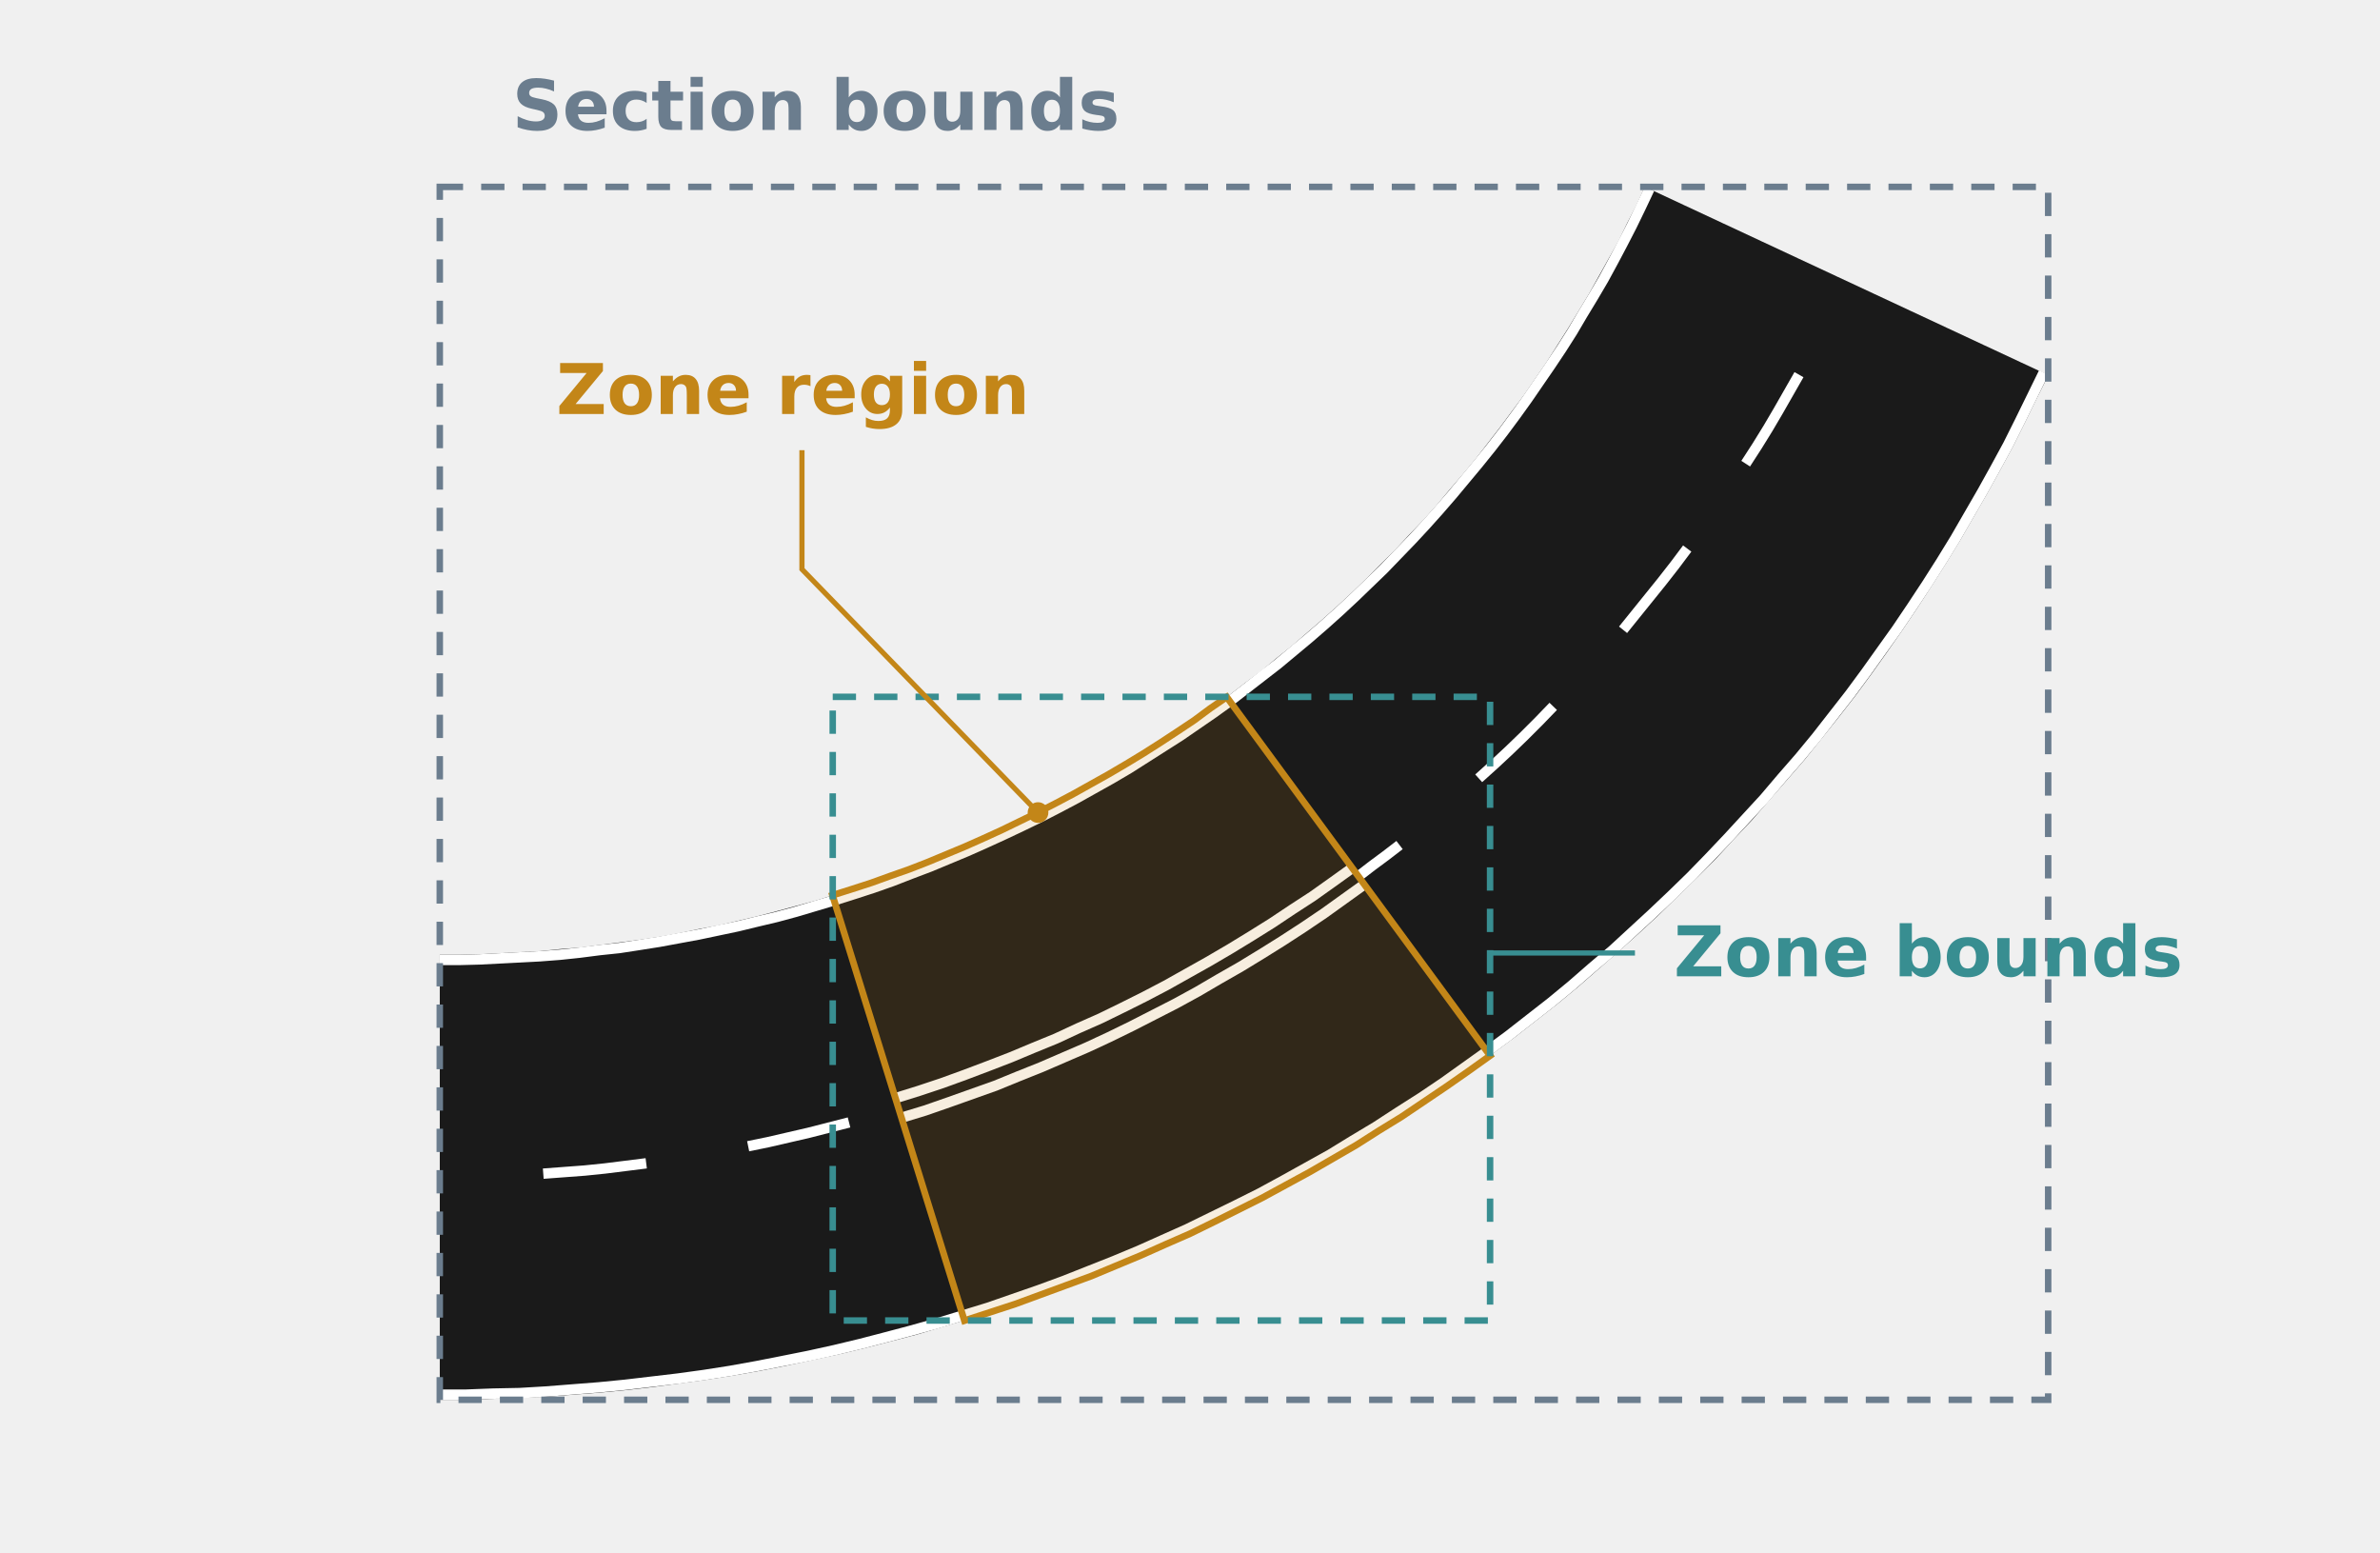
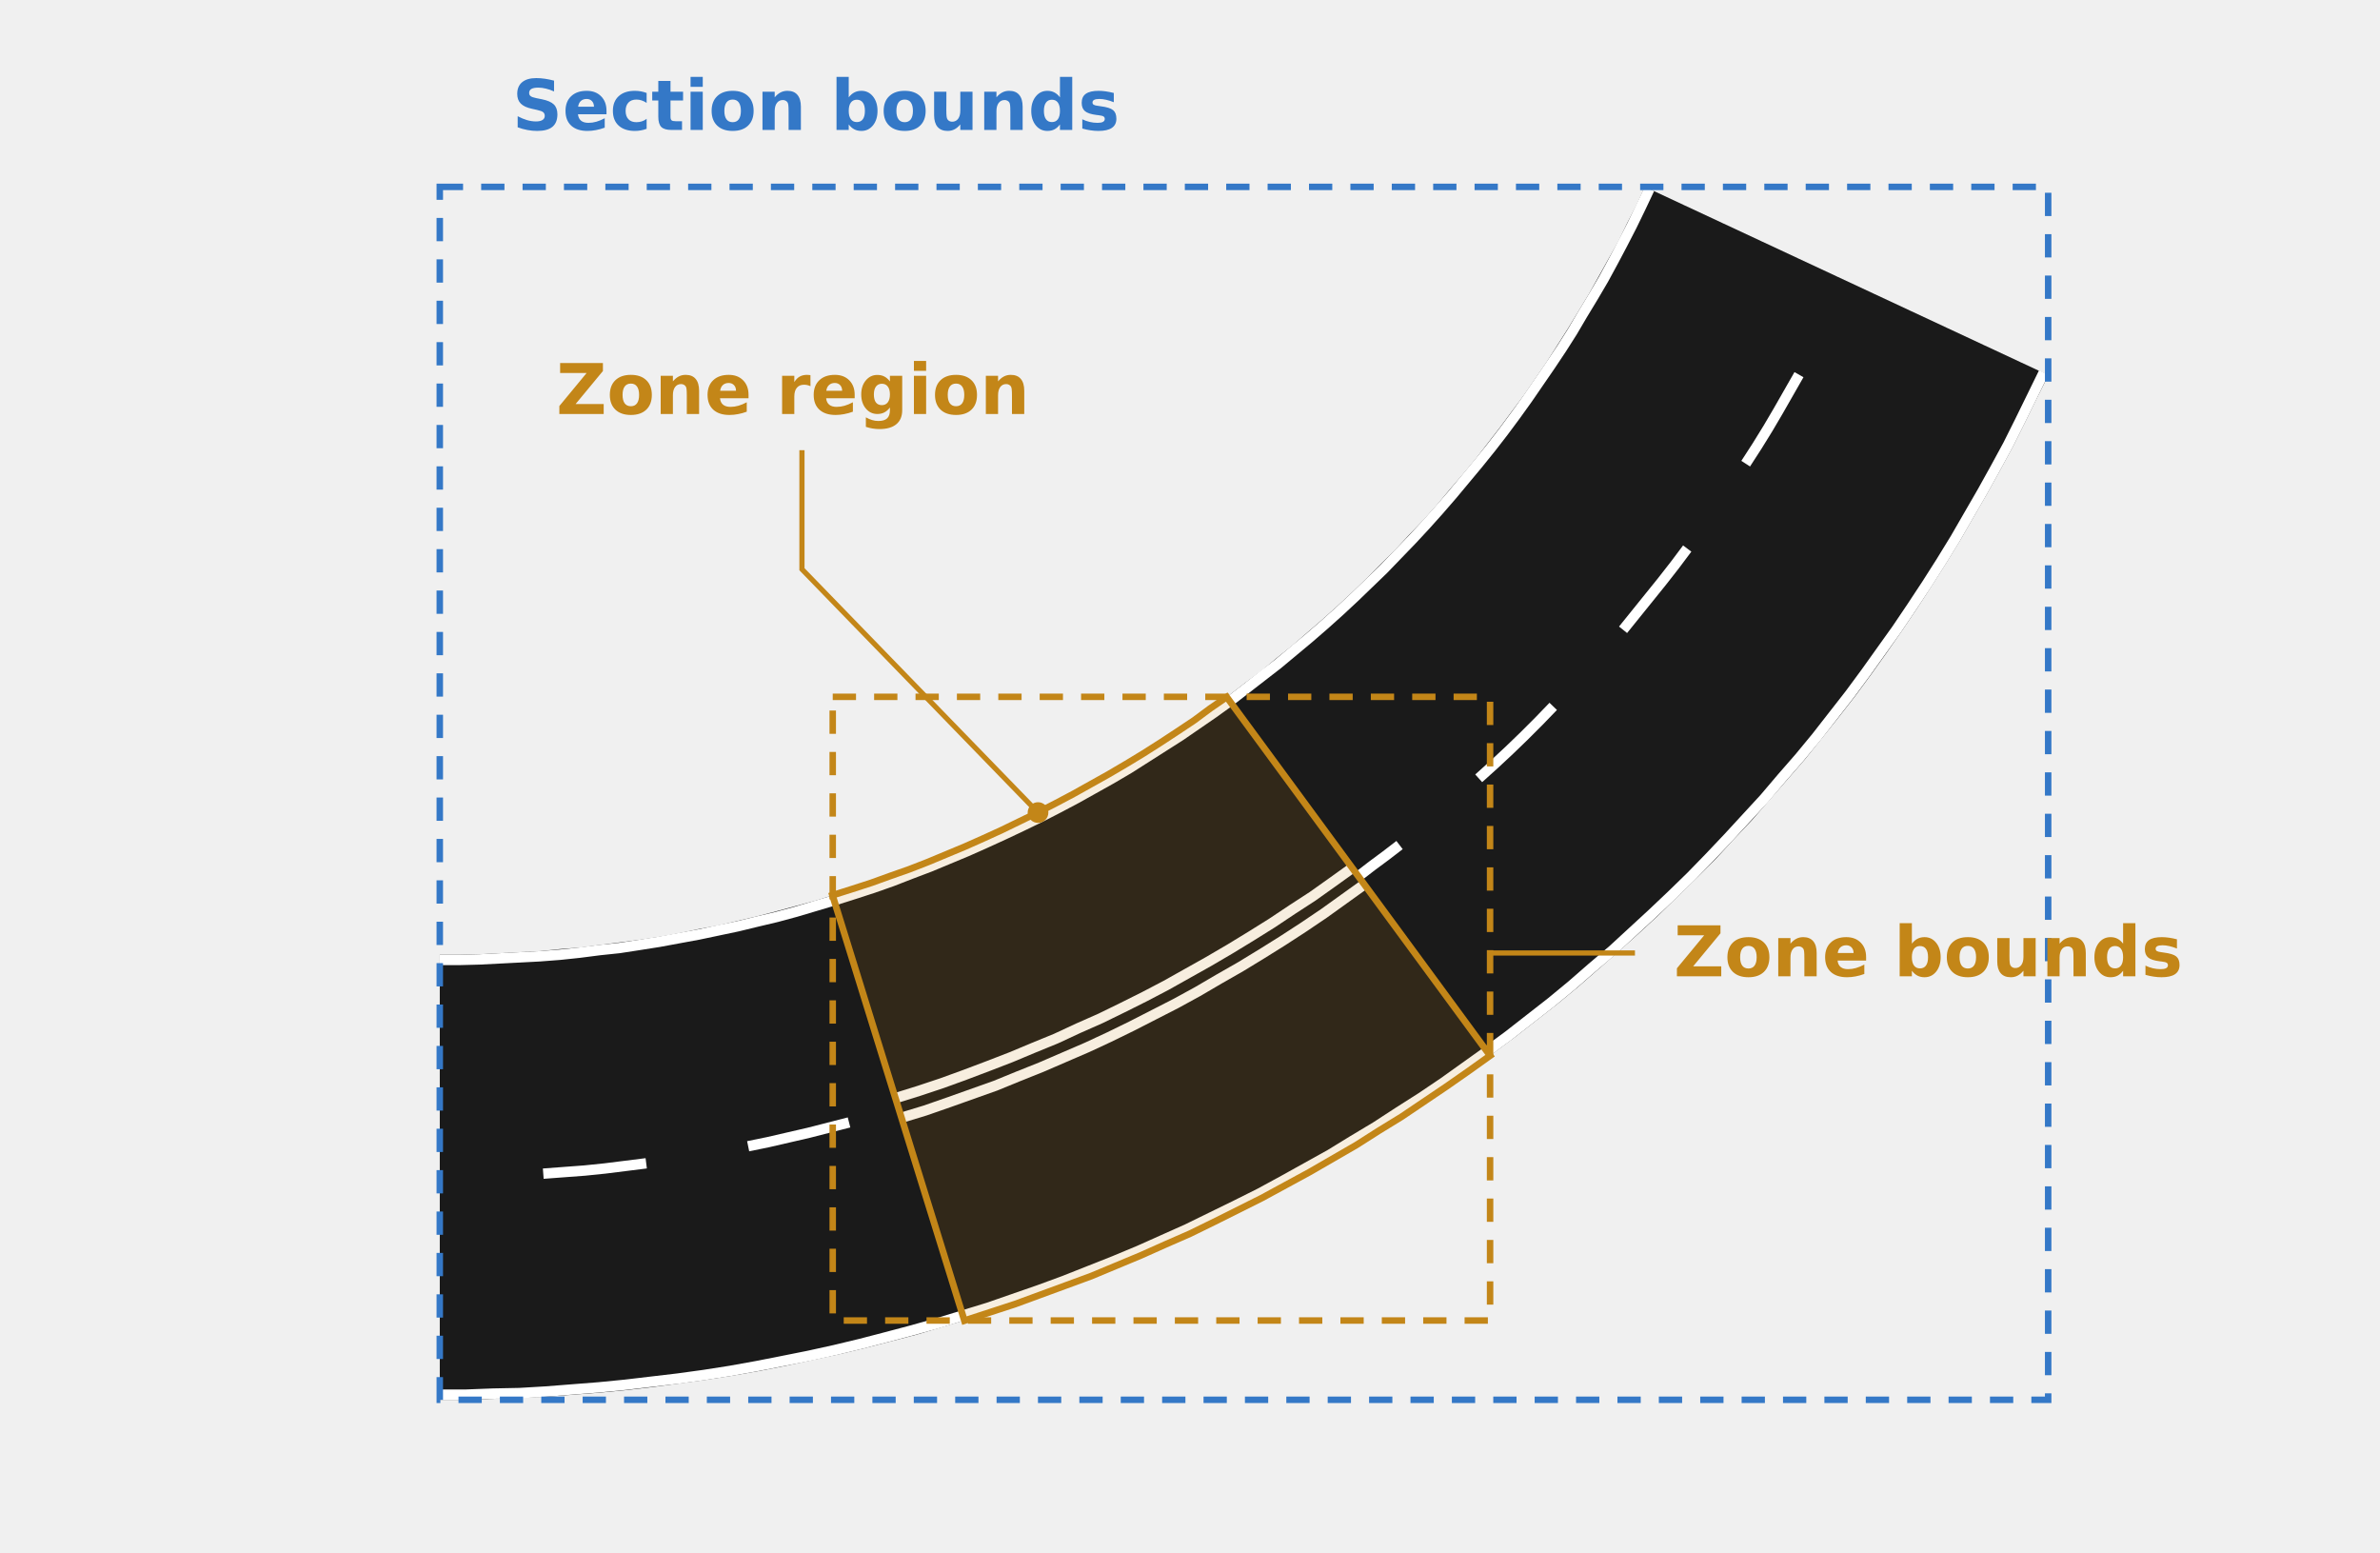
<svg xmlns="http://www.w3.org/2000/svg" width="920" height="600" viewBox="0 100 920 600" role="img" aria-labelledby="guide-title guide-description" font-family="DejaVu Sans, sans-serif">
  <defs />
  <g transform="translate(170 555) scale(200)">
    <g id="map" transform="scale(1,-1)">
      <g id="layer-0" data-layer="0">
        <g id="geometry-4256913549f027a81bde3deb164afe788090c0dbd3b842340bf513d8e093afff" data-geometry-id="/sections/bend#road_surface" data-object-id="/sections/bend" data-role="road_surface" data-purpose="physical" data-section-id="/sections/bend">
          <path d="M2.6329906181668097e-17 0.43 L0.039 0.43 L0.078 0.431 L0.117 0.433 L0.155 0.435 L0.194 0.437 L0.233 0.441 L0.272 0.444 L0.31 0.449 L0.349 0.454 L0.387 0.459 L0.426 0.465 L0.464 0.472 L0.502 0.48 L0.54 0.487 L0.578 0.496 L0.616 0.505 L0.654 0.515 L0.691 0.525 L0.728 0.535 L0.766 0.547 L0.803 0.559 L0.84 0.571 L0.876 0.584 L0.913 0.597 L0.949 0.612 L0.985 0.626 L1.021 0.641 L1.056 0.657 L1.092 0.673 L1.127 0.69 L1.161 0.707 L1.196 0.725 L1.23 0.744 L1.264 0.762 L1.298 0.782 L1.331 0.802 L1.364 0.822 L1.397 0.843 L1.43 0.864 L1.462 0.886 L1.494 0.909 L1.525 0.931 L1.556 0.955 L1.587 0.978 L1.617 1.003 L1.647 1.027 L1.677 1.053 L1.706 1.078 L1.735 1.104 L1.764 1.131 L1.792 1.158 L1.819 1.185 L1.847 1.213 L1.873 1.241 L1.9 1.269 L1.926 1.298 L1.951 1.328 L1.976 1.357 L2.001 1.387 L2.025 1.418 L2.049 1.449 L2.072 1.48 L2.095 1.511 L2.117 1.543 L2.139 1.575 L2.16 1.608 L2.181 1.641 L2.201 1.674 L2.221 1.707 L2.24 1.741 L2.259 1.775 L2.278 1.809 L2.295 1.844 L2.313 1.879 L2.329 1.914 L3.109 1.55 L3.086 1.504 L3.063 1.457 L3.04 1.411 L3.015 1.365 L2.99 1.32 L2.964 1.275 L2.938 1.23 L2.911 1.186 L2.883 1.142 L2.855 1.099 L2.826 1.056 L2.796 1.013 L2.766 0.971 L2.735 0.929 L2.703 0.888 L2.671 0.848 L2.638 0.807 L2.604 0.768 L2.57 0.729 L2.536 0.69 L2.5 0.652 L2.465 0.614 L2.428 0.577 L2.391 0.541 L2.354 0.505 L2.316 0.47 L2.277 0.435 L2.238 0.401 L2.199 0.367 L2.159 0.334 L2.118 0.302 L2.077 0.27 L2.035 0.239 L1.993 0.209 L1.951 0.179 L1.908 0.15 L1.865 0.121 L1.821 0.093 L1.777 0.066 L1.732 0.04 L1.687 0.014 L1.642 -0.011 L1.596 -0.036 L1.55 -0.06 L1.504 -0.083 L1.457 -0.105 L1.41 -0.127 L1.362 -0.148 L1.314 -0.168 L1.266 -0.188 L1.218 -0.206 L1.169 -0.225 L1.12 -0.242 L1.071 -0.258 L1.022 -0.274 L0.972 -0.289 L0.922 -0.304 L0.872 -0.317 L0.822 -0.33 L0.772 -0.342 L0.721 -0.353 L0.67 -0.364 L0.619 -0.374 L0.568 -0.383 L0.517 -0.391 L0.466 -0.398 L0.414 -0.405 L0.363 -0.411 L0.311 -0.416 L0.259 -0.42 L0.207 -0.424 L0.156 -0.426 L0.104 -0.428 L0.052 -0.43 L-2.6329906181668097e-17 -0.43 Z" fill="#1A1A1A" fill-rule="evenodd" />
        </g>
      </g>
      <g id="layer-10" data-layer="10">
        <g id="geometry-0f0d018d1b47804a03e1d05b8c226a6927e054c78e425ce4042c554782409583" data-geometry-id="/sections/bend/zones/no_overtaking#selection/0/0" data-object-id="/sections/bend/zones/no_overtaking" data-role="selection/0/0" data-purpose="selection" data-section-id="/sections/bend" data-parent-id="/sections/bend" data-placement-section-id="/sections/bend" opacity="0" pointer-events="all">
          <path d="M0.759 0.545 L0.797 0.557 L0.834 0.569 L0.87 0.582 L0.907 0.595 L0.943 0.609 L0.979 0.624 L1.015 0.639 L1.051 0.655 L1.086 0.671 L1.121 0.688 L1.156 0.705 L1.191 0.723 L1.225 0.741 L1.259 0.76 L1.293 0.779 L1.327 0.799 L1.36 0.819 L1.393 0.84 L1.425 0.861 L1.458 0.883 L1.489 0.906 L1.521 0.928 L2.03 0.235 L1.988 0.205 L1.945 0.175 L1.902 0.146 L1.859 0.117 L1.815 0.09 L1.771 0.062 L1.726 0.036 L1.681 0.01 L1.635 -0.015 L1.589 -0.04 L1.543 -0.063 L1.497 -0.086 L1.45 -0.109 L1.402 -0.13 L1.355 -0.151 L1.307 -0.171 L1.259 -0.191 L1.21 -0.209 L1.161 -0.227 L1.112 -0.245 L1.063 -0.261 L1.014 -0.277 Z" fill="#000000" fill-rule="evenodd" />
        </g>
      </g>
      <g id="layer-20" data-layer="20">
        <g id="geometry-ed35b8e70ee76398f3494394e2c36331d0f6a966f59da053ac21d036e5148b53" data-geometry-id="/sections/bend#centerline/0/0/0" data-object-id="/sections/bend" data-role="centerline/0/0/0" data-purpose="physical" data-section-id="/sections/bend">
          <polyline points="0.2 0.007 0.24 0.01 0.28 0.013 0.319 0.017 0.359 0.022 0.399 0.027" fill="none" stroke="#FFFFFF" stroke-width="0.02" stroke-linecap="butt" stroke-linejoin="round" />
        </g>
        <g id="geometry-5c7a4c0c26969ad9f2b4a93cdeeeb95e40baee4df84d74972cde85831f657220" data-geometry-id="/sections/bend#centerline/0/0/1" data-object-id="/sections/bend" data-role="centerline/0/0/1" data-purpose="physical" data-section-id="/sections/bend">
          <polyline points="0.596 0.06 0.635 0.068 0.674 0.077 0.713 0.086 0.752 0.096 0.791 0.106" fill="none" stroke="#FFFFFF" stroke-width="0.02" stroke-linecap="butt" stroke-linejoin="round" />
        </g>
        <g id="geometry-9a6b5d3760c03d6fff9fcb3dddf8eb45d06ad0a5dfe9ec3d6b56dab1a7884733" data-geometry-id="/sections/bend#centerline/1/0/0" data-object-id="/sections/bend" data-role="centerline/1/0/0" data-purpose="physical" data-section-id="/sections/bend" data-source-ids="[&quot;/sections/bend/zones/no_overtaking&quot;]">
          <polyline points="0.892 0.115 0.938 0.129 0.984 0.145 1.029 0.161 1.074 0.177 1.118 0.195 1.163 0.213 1.207 0.232 1.251 0.251 1.294 0.271 1.337 0.292 1.38 0.314 1.423 0.336 1.465 0.359 1.506 0.383 1.548 0.407 1.589 0.432 1.629 0.457 1.669 0.483 1.709 0.51 1.748 0.538 1.787 0.566" fill="none" stroke="#FFFFFF" stroke-width="0.02" stroke-linecap="butt" stroke-linejoin="round" />
        </g>
        <g id="geometry-43495243694ad45081cc69a52278e05e066cd743c5d4f91ecdb12ba3fff5a7b1" data-geometry-id="/sections/bend#centerline/1/1/0" data-object-id="/sections/bend" data-role="centerline/1/1/0" data-purpose="physical" data-section-id="/sections/bend" data-source-ids="[&quot;/sections/bend/zones/no_overtaking&quot;]">
          <polyline points="0.881 0.153 0.926 0.167 0.971 0.182 1.015 0.198 1.06 0.215 1.104 0.232 1.147 0.25 1.191 0.268 1.234 0.288 1.277 0.307 1.32 0.328 1.362 0.349 1.404 0.371 1.445 0.394 1.486 0.417 1.527 0.441 1.568 0.466 1.608 0.491 1.647 0.517 1.687 0.543 1.725 0.57 1.764 0.598" fill="none" stroke="#FFFFFF" stroke-width="0.02" stroke-linecap="butt" stroke-linejoin="round" />
        </g>
        <g id="geometry-1d0761c41997f2fc984ecc3a6d8fd06e8706cf75c851e03abca9729662901f3f" data-geometry-id="/sections/bend#centerline/2/0/0" data-object-id="/sections/bend" data-role="centerline/2/0/0" data-purpose="physical" data-section-id="/sections/bend">
          <polyline points="1.776 0.582 1.802 0.602 1.829 0.622 1.855 0.642" fill="none" stroke="#FFFFFF" stroke-width="0.02" stroke-linecap="butt" stroke-linejoin="round" />
        </g>
        <g id="geometry-a4d685602447dfa18b3a4dc085fd0f2547f142450acc90902fd9adb01b939f7f" data-geometry-id="/sections/bend#centerline/2/0/1" data-object-id="/sections/bend" data-role="centerline/2/0/1" data-purpose="physical" data-section-id="/sections/bend">
          <polyline points="2.008 0.771 2.038 0.798 2.067 0.825 2.096 0.853 2.124 0.881 2.152 0.91" fill="none" stroke="#FFFFFF" stroke-width="0.02" stroke-linecap="butt" stroke-linejoin="round" />
        </g>
        <g id="geometry-623ca196bcb3fe8100e4b893664bdc64b24e8568071bbb00233026e0c48b1cee" data-geometry-id="/sections/bend#centerline/2/0/2" data-object-id="/sections/bend" data-role="centerline/2/0/2" data-purpose="physical" data-section-id="/sections/bend">
          <polyline points="2.287 1.058 2.312 1.089 2.337 1.12 2.362 1.151 2.387 1.183 2.411 1.215" fill="none" stroke="#FFFFFF" stroke-width="0.02" stroke-linecap="butt" stroke-linejoin="round" />
        </g>
        <g id="geometry-e3021bf21b9dfe8a31add648944e6f691f3e45e03327570987f18c51a94b766f" data-geometry-id="/sections/bend#centerline/2/0/3" data-object-id="/sections/bend" data-role="centerline/2/0/3" data-purpose="physical" data-section-id="/sections/bend">
          <polyline points="2.524 1.379 2.546 1.413 2.567 1.447 2.587 1.481 2.607 1.516 2.627 1.551" fill="none" stroke="#FFFFFF" stroke-width="0.02" stroke-linecap="butt" stroke-linejoin="round" />
        </g>
        <g id="geometry-ee382915af555d5fa7446984a21072c968c108e1724858d236ea228af179727b" data-geometry-id="/sections/bend#left_boundary/0/0" data-object-id="/sections/bend" data-role="left_boundary/0/0" data-purpose="physical" data-section-id="/sections/bend">
          <polyline points="2.571758278209442e-17 0.42 0.039 0.42 0.077 0.421 0.116 0.423 0.155 0.425 0.193 0.427 0.232 0.43 0.27 0.434 0.309 0.439 0.347 0.443 0.386 0.449 0.424 0.455 0.462 0.462 0.5 0.469 0.538 0.477 0.576 0.485 0.613 0.494 0.651 0.503 0.688 0.513 0.725 0.524 0.762 0.535" fill="none" stroke="#FFFFFF" stroke-width="0.02" stroke-linecap="butt" stroke-linejoin="round" />
        </g>
        <g id="geometry-6a4916ab4fcfba6826cde3ce693af3042e583f7f27d44139049c41eb0dfe0ccb" data-geometry-id="/sections/bend#left_boundary/1/0" data-object-id="/sections/bend" data-role="left_boundary/1/0" data-purpose="physical" data-section-id="/sections/bend">
          <polyline points="0.762 0.535 0.8 0.547 0.837 0.559 0.874 0.572 0.91 0.586 0.947 0.6 0.983 0.615 1.019 0.63 1.055 0.646 1.09 0.662 1.126 0.679 1.161 0.696 1.196 0.714 1.23 0.732 1.264 0.751 1.298 0.77 1.332 0.79 1.365 0.811 1.398 0.832 1.431 0.853 1.463 0.875 1.495 0.897 1.527 0.92" fill="none" stroke="#FFFFFF" stroke-width="0.02" stroke-linecap="butt" stroke-linejoin="round" />
        </g>
        <g id="geometry-bfc7bebc0140e3255f306cd87c998658f3c5bf7cd7834c74cd7e911685dee6d4" data-geometry-id="/sections/bend#left_boundary/2/0" data-object-id="/sections/bend" data-role="left_boundary/2/0" data-purpose="physical" data-section-id="/sections/bend">
          <polyline points="1.527 0.92 1.558 0.944 1.589 0.968 1.62 0.992 1.65 1.017 1.68 1.042 1.71 1.068 1.739 1.094 1.768 1.121 1.796 1.148 1.824 1.175 1.851 1.203 1.879 1.232 1.905 1.26 1.931 1.289 1.957 1.319 1.982 1.349 2.007 1.379 2.032 1.41 2.056 1.441 2.079 1.472 2.102 1.504 2.124 1.536 2.146 1.568 2.168 1.601 2.189 1.634 2.209 1.668 2.229 1.701 2.249 1.735 2.268 1.77 2.286 1.804 2.304 1.839 2.321 1.874 2.338 1.91" fill="none" stroke="#FFFFFF" stroke-width="0.02" stroke-linecap="butt" stroke-linejoin="round" />
        </g>
        <g id="geometry-39e196ef1d87b7395092795f4a10e076beaf15ab51ad43932e3e69fd3f685391" data-geometry-id="/sections/bend#right_boundary/0/0" data-object-id="/sections/bend" data-role="right_boundary/0/0" data-purpose="physical" data-section-id="/sections/bend">
          <polyline points="-2.571758278209442e-17 -0.42 0.051 -0.42 0.103 -0.418 0.154 -0.417 0.205 -0.414 0.256 -0.41 0.307 -0.406 0.358 -0.401 0.409 -0.395 0.46 -0.389 0.511 -0.382 0.562 -0.374 0.612 -0.365 0.663 -0.355 0.713 -0.345 0.763 -0.334 0.813 -0.322 0.863 -0.309 0.912 -0.296 0.962 -0.282 1.011 -0.267" fill="none" stroke="#FFFFFF" stroke-width="0.02" stroke-linecap="butt" stroke-linejoin="round" />
        </g>
        <g id="geometry-b01f3dc4349163aa2009ea282df3e142ed5d8f324fe7c29b89d2f685a3744db4" data-geometry-id="/sections/bend#right_boundary/1/0" data-object-id="/sections/bend" data-role="right_boundary/1/0" data-purpose="physical" data-section-id="/sections/bend">
          <polyline points="1.011 -0.267 1.06 -0.252 1.109 -0.235 1.158 -0.218 1.207 -0.2 1.255 -0.181 1.303 -0.162 1.351 -0.142 1.398 -0.121 1.445 -0.1 1.492 -0.077 1.539 -0.054 1.585 -0.031 1.631 -0.006 1.676 0.019 1.721 0.044 1.765 0.071 1.81 0.098 1.853 0.126 1.897 0.154 1.94 0.183 1.982 0.213 2.024 0.243" fill="none" stroke="#FFFFFF" stroke-width="0.02" stroke-linecap="butt" stroke-linejoin="round" />
        </g>
        <g id="geometry-bf64001d7a6fdd007d4c9a09c122b6e0a6ffa6a99ce61af04038568dea135607" data-geometry-id="/sections/bend#right_boundary/2/0" data-object-id="/sections/bend" data-role="right_boundary/2/0" data-purpose="physical" data-section-id="/sections/bend">
          <polyline points="2.024 0.243 2.066 0.274 2.107 0.306 2.148 0.338 2.188 0.371 2.227 0.405 2.267 0.439 2.305 0.474 2.343 0.509 2.381 0.545 2.418 0.581 2.454 0.618 2.49 0.656 2.525 0.694 2.56 0.732 2.594 0.772 2.628 0.811 2.661 0.851 2.693 0.892 2.725 0.933 2.756 0.975 2.786 1.017 2.816 1.059 2.845 1.102 2.874 1.146 2.902 1.19 2.929 1.234 2.955 1.279 2.981 1.324 3.006 1.369 3.031 1.415 3.054 1.461 3.077 1.508 3.1 1.555" fill="none" stroke="#FFFFFF" stroke-width="0.02" stroke-linecap="butt" stroke-linejoin="round" />
        </g>
      </g>
      <g pointer-events="none">
        <path d="M0.759 0.545 L0.797 0.557 L0.834 0.569 L0.87 0.582 L0.907 0.595 L0.943 0.609 L0.979 0.624 L1.015 0.639 L1.051 0.655 L1.086 0.671 L1.121 0.688 L1.156 0.705 L1.191 0.723 L1.225 0.741 L1.259 0.76 L1.293 0.779 L1.327 0.799 L1.36 0.819 L1.393 0.84 L1.425 0.861 L1.458 0.883 L1.489 0.906 L1.521 0.928 L2.03 0.235 L1.988 0.205 L1.945 0.175 L1.902 0.146 L1.859 0.117 L1.815 0.09 L1.771 0.062 L1.726 0.036 L1.681 0.01 L1.635 -0.015 L1.589 -0.04 L1.543 -0.063 L1.497 -0.086 L1.45 -0.109 L1.402 -0.13 L1.355 -0.151 L1.307 -0.171 L1.259 -0.191 L1.21 -0.209 L1.161 -0.227 L1.112 -0.245 L1.063 -0.261 L1.014 -0.277 Z" fill="#C38618" fill-rule="evenodd" fill-opacity="0.14" stroke="#C38618" stroke-width="0.013" />
      </g>
    </g>
  </g>
-   <rect x="170.0" y="172.226" width="621.727" height="468.774" fill="none" stroke="#6B7D8E" stroke-width="2.5" stroke-dasharray="9 7" />
-   <rect x="321.897" y="369.314" width="254.101" height="241.046" fill="none" stroke="#388E91" stroke-width="2.5" stroke-dasharray="9 7" />
-   <text x="198.0" y="150.226" fill="#6B7D8E" font-size="27" font-weight="600">Section bounds</text>
-   <text x="647" y="477.314" fill="#388E91" font-size="27" font-weight="600">Zone bounds</text>
-   <path d="M 575.999 468.314 H 632" fill="none" stroke="#388E91" stroke-width="2" />
+   <rect x="170.0" y="172.226" width="621.727" height="468.774" fill="none" stroke="#3478C7" stroke-width="2.5" stroke-dasharray="9 7" />
+   <rect x="321.897" y="369.314" width="254.101" height="241.046" fill="none" stroke="#C38618" stroke-width="2.5" stroke-dasharray="9 7" />
+   <text x="198.0" y="150.226" fill="#3478C7" font-size="27" font-weight="600">Section bounds</text>
+   <text x="647" y="477.314" fill="#C38618" font-size="27" font-weight="600">Zone bounds</text>
+   <path d="M 575.999 468.314 H 632" fill="none" stroke="#C38618" stroke-width="2" />
  <text x="215" y="260" fill="#C38618" font-size="27" font-weight="600">Zone region</text>
  <path d="M 310 274 V 320 L 401.255 414.039" fill="none" stroke="#C38618" stroke-width="2" />
  <circle cx="401.255" cy="414.039" r="4" fill="#C38618" />
</svg>
